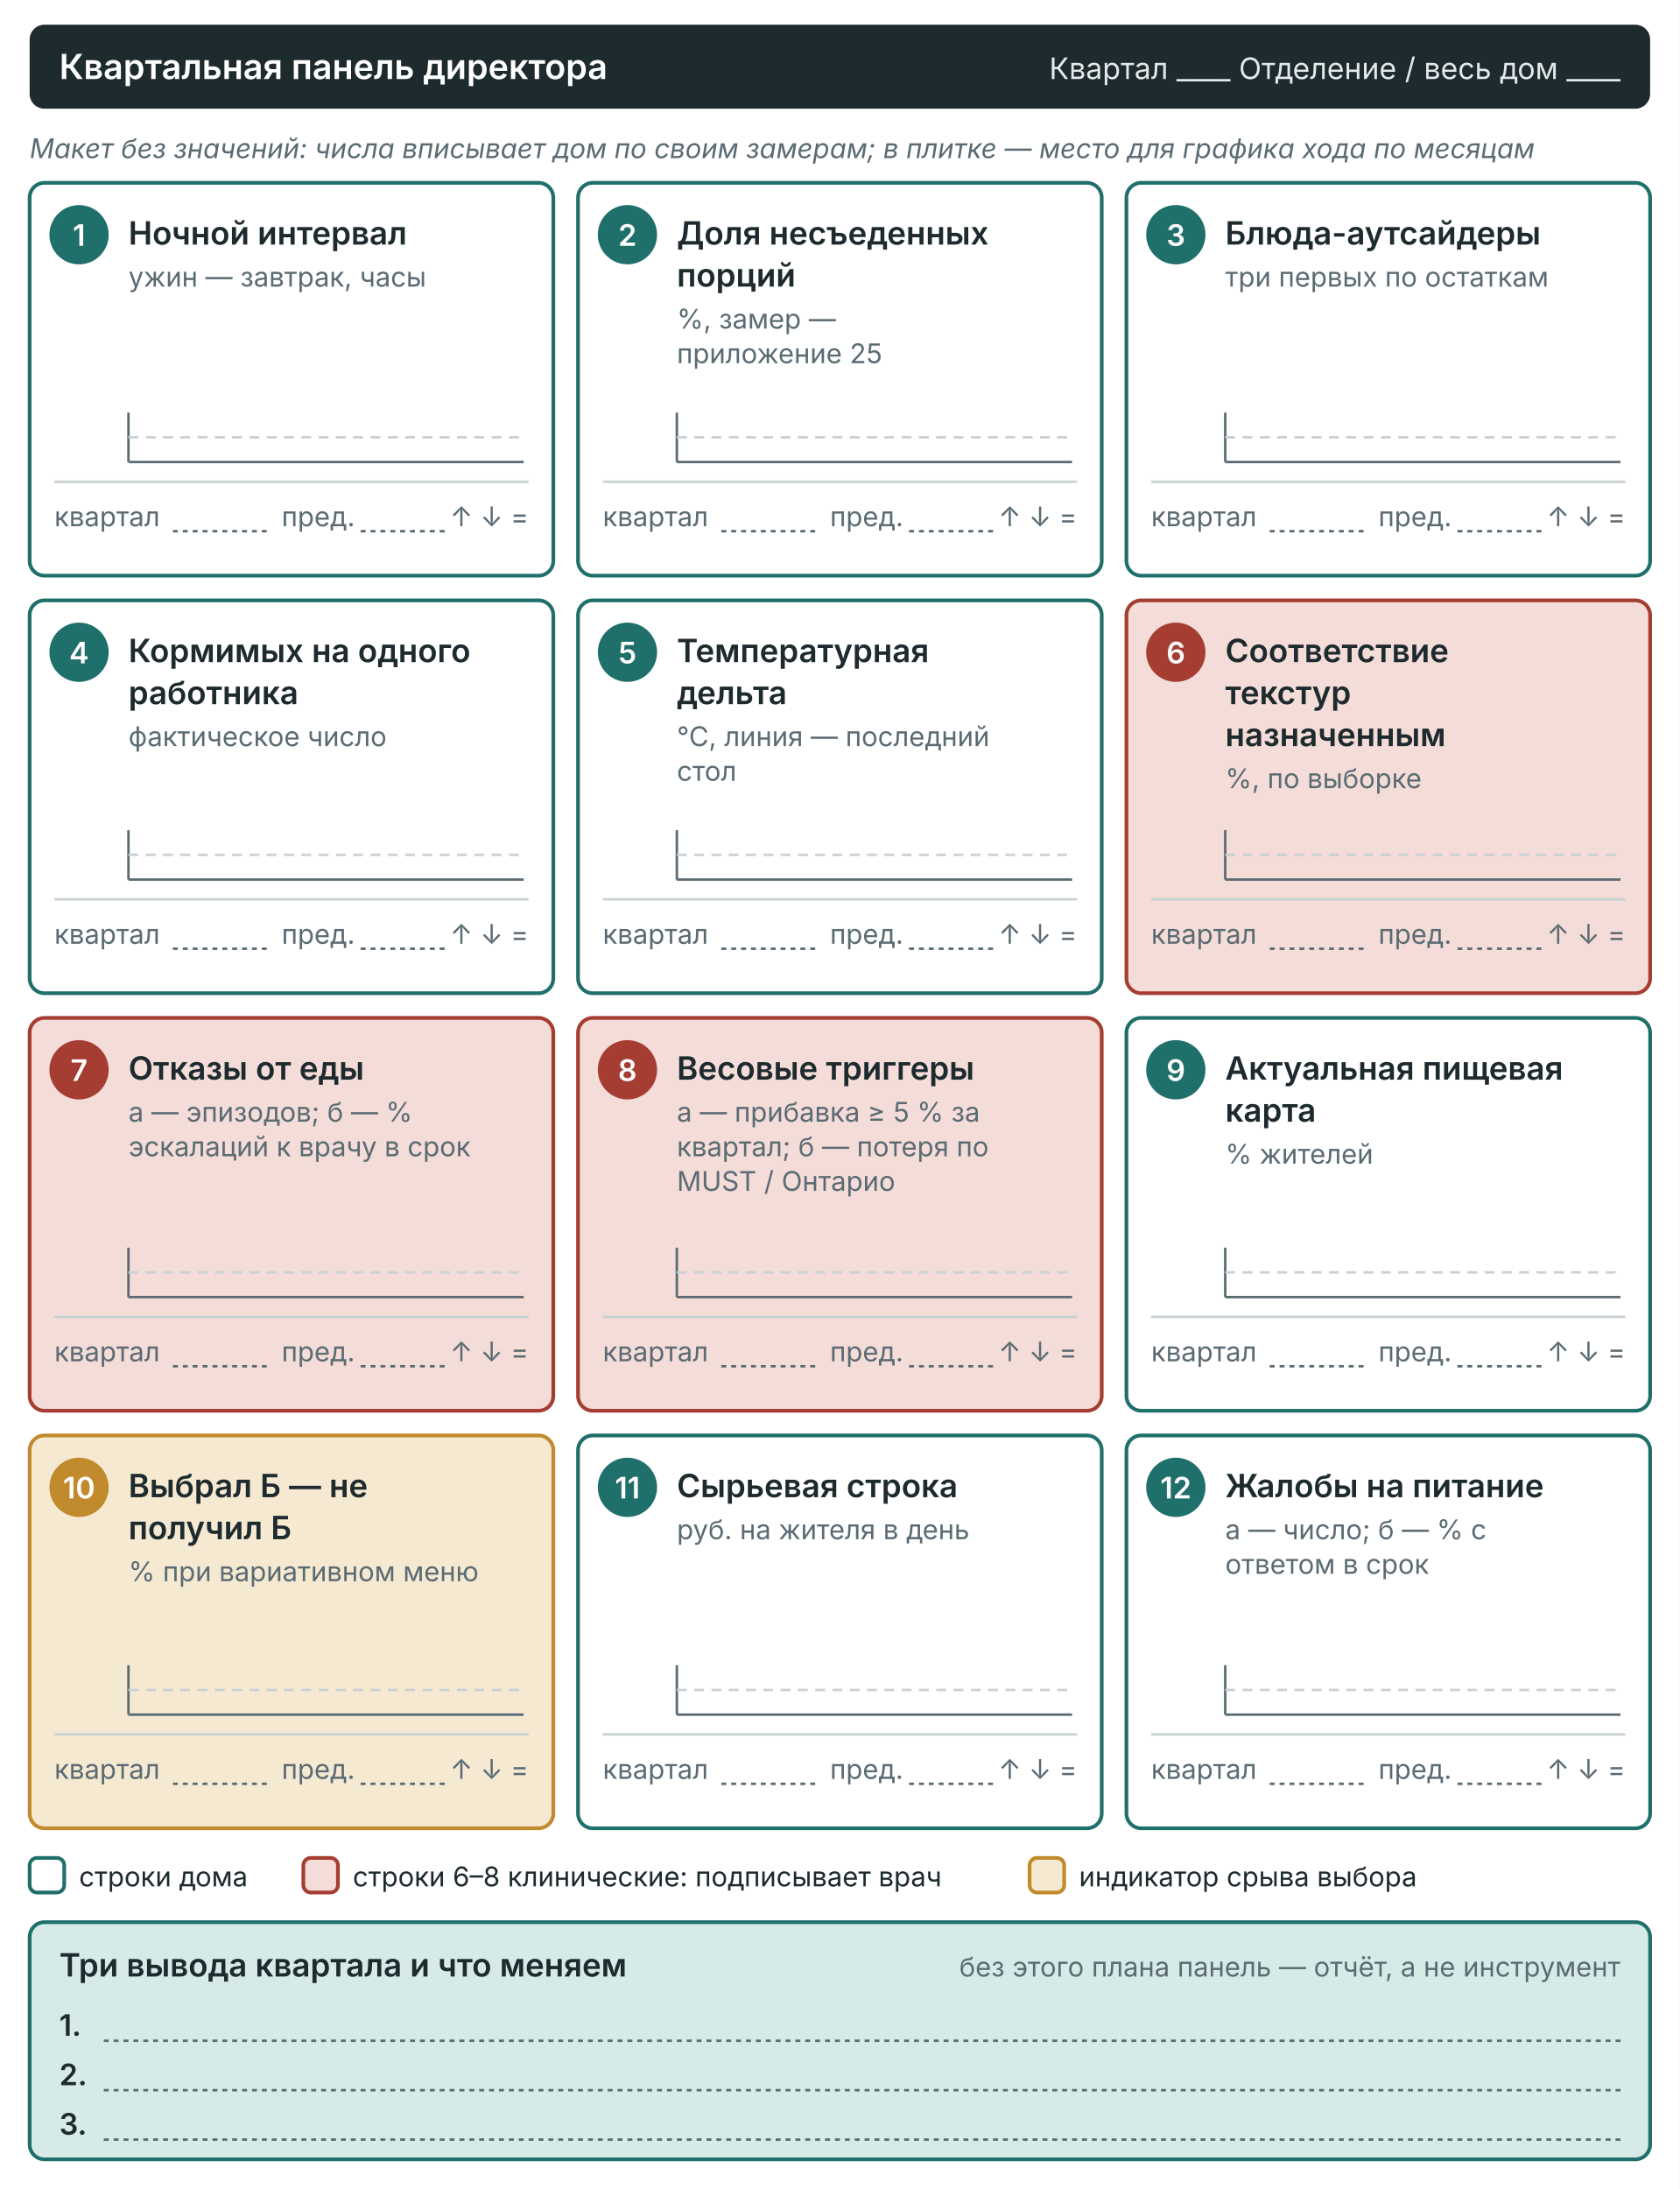
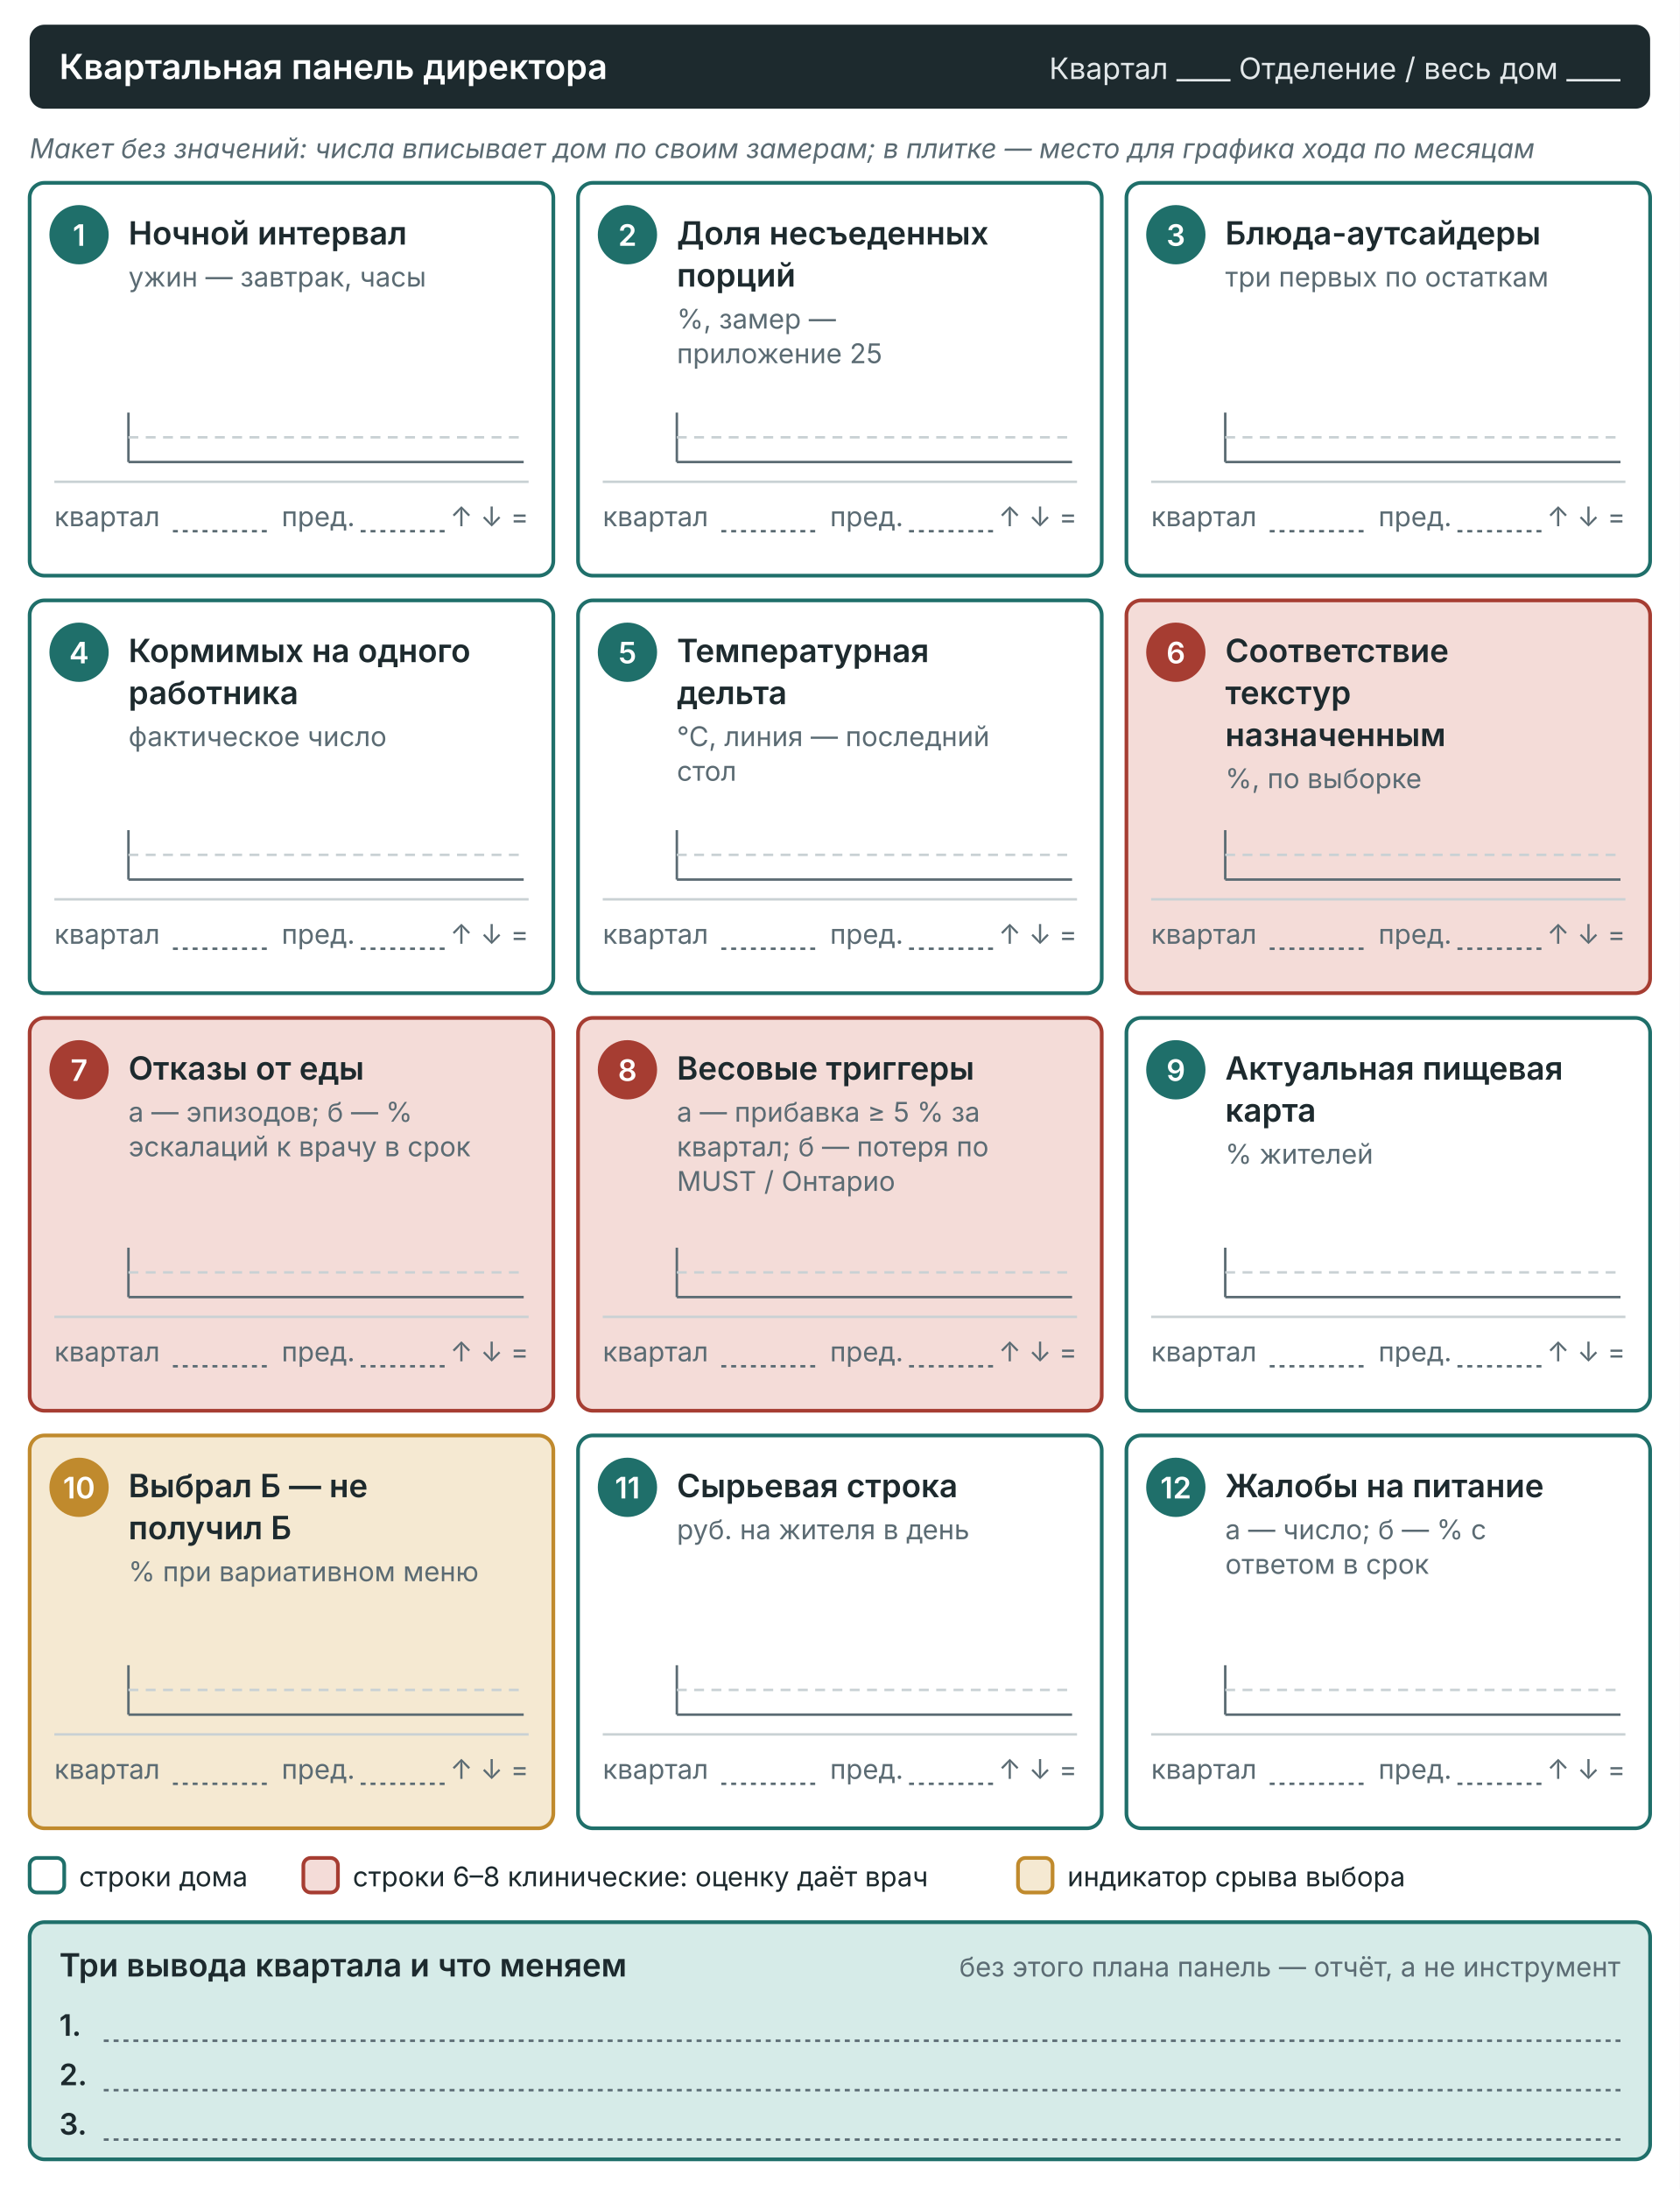
<svg xmlns="http://www.w3.org/2000/svg" viewBox="0 0 680 886" font-family="Inter, 'DejaVu Sans', sans-serif" role="img" aria-label="Макет квартальной панели директора без значений: двенадцать плиток показателей раздела 22.4 с пустыми полями «квартал», «предыдущий» и «тренд», клинические строки 6–8 выделены, внизу — три вывода квартала">
  <defs>
    <marker id="ar" viewBox="0 0 10 10" refX="9" refY="5" markerWidth="7" markerHeight="7" orient="auto-start-reverse">
      <path d="M0,0 L10,5 L0,10 z" fill="#1d2a2e" />
    </marker>
  </defs>
  <rect x="0" y="0" width="680" height="886" fill="#ffffff" />
  <rect x="12.0" y="10.0" width="656.0" height="34.0" rx="6" fill="#1d2a2e" />
  <text x="24.0" y="32.0" font-size="14" font-weight="600" fill="#ffffff">Квартальная панель директора</text>
  <text x="656.0" y="32.0" font-size="12" text-anchor="end" fill="#e3e8ea">Квартал ____   Отделение / весь дом ____</text>
  <text x="12.0" y="64.0" font-size="11" font-style="italic" fill="#5b6b73">Макет без значений: числа вписывает дом по своим замерам; в плитке — место для графика хода по месяцам</text>
  <rect x="12.0" y="74.0" width="212.0" height="159.0" rx="6" fill="#ffffff" stroke="#1f6f6a" stroke-width="1.5" />
  <circle cx="32.0" cy="95.0" r="12" fill="#1f6f6a" />
  <text x="32.0" y="99.5" font-size="12" font-weight="600" text-anchor="middle" fill="#ffffff">1</text>
  <text x="52.0" y="99.0" font-size="13" font-weight="600" fill="#1d2a2e">Ночной интервал</text>
  <text x="52.0" y="116.0" font-size="11" fill="#5b6b73">ужин — завтрак, часы</text>
  <line x1="52.0" y1="187.0" x2="212.0" y2="187.0" stroke="#5b6b73" stroke-width="1" />
  <line x1="52.0" y1="167.0" x2="52.0" y2="187.0" stroke="#5b6b73" stroke-width="1" />
  <line x1="52.0" y1="177.0" x2="212.0" y2="177.0" stroke="#c9d1d4" stroke-width="1" stroke-dasharray="4 3" />
  <line x1="22.0" y1="195.0" x2="214.0" y2="195.0" stroke="#c9d1d4" stroke-width="1" />
  <text x="22.0" y="213.0" font-size="11" fill="#5b6b73">квартал</text>
  <line x1="70.0" y1="215.0" x2="108.0" y2="215.0" stroke="#5b6b73" stroke-width="1" stroke-dasharray="2 2" />
  <text x="114.0" y="213.0" font-size="11" fill="#5b6b73">пред.</text>
  <line x1="146.0" y1="215.0" x2="180.0" y2="215.0" stroke="#5b6b73" stroke-width="1" stroke-dasharray="2 2" />
  <text x="214.0" y="213.0" font-size="11" text-anchor="end" fill="#5b6b73">↑ ↓ =</text>
  <rect x="234.0" y="74.0" width="212.0" height="159.0" rx="6" fill="#ffffff" stroke="#1f6f6a" stroke-width="1.5" />
  <circle cx="254.0" cy="95.0" r="12" fill="#1f6f6a" />
  <text x="254.0" y="99.5" font-size="12" font-weight="600" text-anchor="middle" fill="#ffffff">2</text>
  <text x="274.0" y="99.0" font-size="13" font-weight="600" fill="#1d2a2e">Доля несъеденных</text>
  <text x="274.0" y="116.0" font-size="13" font-weight="600" fill="#1d2a2e">порций</text>
  <text x="274.0" y="133.0" font-size="11" fill="#5b6b73">%, замер —</text>
  <text x="274.0" y="147.0" font-size="11" fill="#5b6b73">приложение 25</text>
  <line x1="274.0" y1="187.0" x2="434.0" y2="187.0" stroke="#5b6b73" stroke-width="1" />
  <line x1="274.0" y1="167.0" x2="274.0" y2="187.0" stroke="#5b6b73" stroke-width="1" />
  <line x1="274.0" y1="177.0" x2="434.0" y2="177.0" stroke="#c9d1d4" stroke-width="1" stroke-dasharray="4 3" />
  <line x1="244.0" y1="195.0" x2="436.0" y2="195.0" stroke="#c9d1d4" stroke-width="1" />
  <text x="244.0" y="213.0" font-size="11" fill="#5b6b73">квартал</text>
  <line x1="292.0" y1="215.0" x2="330.0" y2="215.0" stroke="#5b6b73" stroke-width="1" stroke-dasharray="2 2" />
  <text x="336.0" y="213.0" font-size="11" fill="#5b6b73">пред.</text>
  <line x1="368.0" y1="215.0" x2="402.0" y2="215.0" stroke="#5b6b73" stroke-width="1" stroke-dasharray="2 2" />
  <text x="436.0" y="213.0" font-size="11" text-anchor="end" fill="#5b6b73">↑ ↓ =</text>
  <rect x="456.0" y="74.0" width="212.0" height="159.0" rx="6" fill="#ffffff" stroke="#1f6f6a" stroke-width="1.5" />
  <circle cx="476.0" cy="95.0" r="12" fill="#1f6f6a" />
  <text x="476.0" y="99.5" font-size="12" font-weight="600" text-anchor="middle" fill="#ffffff">3</text>
  <text x="496.0" y="99.0" font-size="13" font-weight="600" fill="#1d2a2e">Блюда-аутсайдеры</text>
  <text x="496.0" y="116.0" font-size="11" fill="#5b6b73">три первых по остаткам</text>
  <line x1="496.0" y1="187.0" x2="656.0" y2="187.0" stroke="#5b6b73" stroke-width="1" />
  <line x1="496.0" y1="167.0" x2="496.0" y2="187.0" stroke="#5b6b73" stroke-width="1" />
  <line x1="496.0" y1="177.0" x2="656.0" y2="177.0" stroke="#c9d1d4" stroke-width="1" stroke-dasharray="4 3" />
  <line x1="466.0" y1="195.0" x2="658.0" y2="195.0" stroke="#c9d1d4" stroke-width="1" />
  <text x="466.0" y="213.0" font-size="11" fill="#5b6b73">квартал</text>
  <line x1="514.0" y1="215.0" x2="552.0" y2="215.0" stroke="#5b6b73" stroke-width="1" stroke-dasharray="2 2" />
  <text x="558.0" y="213.0" font-size="11" fill="#5b6b73">пред.</text>
  <line x1="590.0" y1="215.0" x2="624.0" y2="215.0" stroke="#5b6b73" stroke-width="1" stroke-dasharray="2 2" />
  <text x="658.0" y="213.0" font-size="11" text-anchor="end" fill="#5b6b73">↑ ↓ =</text>
  <rect x="12.0" y="243.0" width="212.0" height="159.0" rx="6" fill="#ffffff" stroke="#1f6f6a" stroke-width="1.5" />
  <circle cx="32.0" cy="264.0" r="12" fill="#1f6f6a" />
  <text x="32.0" y="268.5" font-size="12" font-weight="600" text-anchor="middle" fill="#ffffff">4</text>
  <text x="52.0" y="268.0" font-size="13" font-weight="600" fill="#1d2a2e">Кормимых на одного</text>
  <text x="52.0" y="285.0" font-size="13" font-weight="600" fill="#1d2a2e">работника</text>
  <text x="52.0" y="302.0" font-size="11" fill="#5b6b73">фактическое число</text>
  <line x1="52.0" y1="356.0" x2="212.0" y2="356.0" stroke="#5b6b73" stroke-width="1" />
  <line x1="52.0" y1="336.0" x2="52.0" y2="356.0" stroke="#5b6b73" stroke-width="1" />
  <line x1="52.0" y1="346.0" x2="212.0" y2="346.0" stroke="#c9d1d4" stroke-width="1" stroke-dasharray="4 3" />
  <line x1="22.0" y1="364.0" x2="214.0" y2="364.0" stroke="#c9d1d4" stroke-width="1" />
  <text x="22.0" y="382.0" font-size="11" fill="#5b6b73">квартал</text>
  <line x1="70.0" y1="384.0" x2="108.0" y2="384.0" stroke="#5b6b73" stroke-width="1" stroke-dasharray="2 2" />
  <text x="114.0" y="382.0" font-size="11" fill="#5b6b73">пред.</text>
  <line x1="146.0" y1="384.0" x2="180.0" y2="384.0" stroke="#5b6b73" stroke-width="1" stroke-dasharray="2 2" />
  <text x="214.0" y="382.0" font-size="11" text-anchor="end" fill="#5b6b73">↑ ↓ =</text>
  <rect x="234.0" y="243.0" width="212.0" height="159.0" rx="6" fill="#ffffff" stroke="#1f6f6a" stroke-width="1.5" />
  <circle cx="254.0" cy="264.0" r="12" fill="#1f6f6a" />
  <text x="254.0" y="268.5" font-size="12" font-weight="600" text-anchor="middle" fill="#ffffff">5</text>
  <text x="274.0" y="268.0" font-size="13" font-weight="600" fill="#1d2a2e">Температурная</text>
  <text x="274.0" y="285.0" font-size="13" font-weight="600" fill="#1d2a2e">дельта</text>
  <text x="274.0" y="302.0" font-size="11" fill="#5b6b73">°C, линия — последний</text>
  <text x="274.0" y="316.0" font-size="11" fill="#5b6b73">стол</text>
  <line x1="274.0" y1="356.0" x2="434.0" y2="356.0" stroke="#5b6b73" stroke-width="1" />
  <line x1="274.0" y1="336.0" x2="274.0" y2="356.0" stroke="#5b6b73" stroke-width="1" />
  <line x1="274.0" y1="346.0" x2="434.0" y2="346.0" stroke="#c9d1d4" stroke-width="1" stroke-dasharray="4 3" />
  <line x1="244.0" y1="364.0" x2="436.0" y2="364.0" stroke="#c9d1d4" stroke-width="1" />
  <text x="244.0" y="382.0" font-size="11" fill="#5b6b73">квартал</text>
  <line x1="292.0" y1="384.0" x2="330.0" y2="384.0" stroke="#5b6b73" stroke-width="1" stroke-dasharray="2 2" />
  <text x="336.0" y="382.0" font-size="11" fill="#5b6b73">пред.</text>
  <line x1="368.0" y1="384.0" x2="402.0" y2="384.0" stroke="#5b6b73" stroke-width="1" stroke-dasharray="2 2" />
  <text x="436.0" y="382.0" font-size="11" text-anchor="end" fill="#5b6b73">↑ ↓ =</text>
  <rect x="456.0" y="243.0" width="212.0" height="159.0" rx="6" fill="#f4dcd8" stroke="#a63d32" stroke-width="1.5" />
  <circle cx="476.0" cy="264.0" r="12" fill="#a63d32" />
  <text x="476.0" y="268.5" font-size="12" font-weight="600" text-anchor="middle" fill="#ffffff">6</text>
  <text x="496.0" y="268.0" font-size="13" font-weight="600" fill="#1d2a2e">Соответствие</text>
  <text x="496.0" y="285.0" font-size="13" font-weight="600" fill="#1d2a2e">текстур</text>
  <text x="496.0" y="302.0" font-size="13" font-weight="600" fill="#1d2a2e">назначенным</text>
  <text x="496.0" y="319.0" font-size="11" fill="#5b6b73">%, по выборке</text>
  <line x1="496.0" y1="356.0" x2="656.0" y2="356.0" stroke="#5b6b73" stroke-width="1" />
  <line x1="496.0" y1="336.0" x2="496.0" y2="356.0" stroke="#5b6b73" stroke-width="1" />
  <line x1="496.0" y1="346.0" x2="656.0" y2="346.0" stroke="#c9d1d4" stroke-width="1" stroke-dasharray="4 3" />
  <line x1="466.0" y1="364.0" x2="658.0" y2="364.0" stroke="#c9d1d4" stroke-width="1" />
  <text x="466.0" y="382.0" font-size="11" fill="#5b6b73">квартал</text>
  <line x1="514.0" y1="384.0" x2="552.0" y2="384.0" stroke="#5b6b73" stroke-width="1" stroke-dasharray="2 2" />
  <text x="558.0" y="382.0" font-size="11" fill="#5b6b73">пред.</text>
  <line x1="590.0" y1="384.0" x2="624.0" y2="384.0" stroke="#5b6b73" stroke-width="1" stroke-dasharray="2 2" />
  <text x="658.0" y="382.0" font-size="11" text-anchor="end" fill="#5b6b73">↑ ↓ =</text>
  <rect x="12.0" y="412.0" width="212.0" height="159.0" rx="6" fill="#f4dcd8" stroke="#a63d32" stroke-width="1.5" />
  <circle cx="32.0" cy="433.0" r="12" fill="#a63d32" />
  <text x="32.0" y="437.5" font-size="12" font-weight="600" text-anchor="middle" fill="#ffffff">7</text>
  <text x="52.0" y="437.0" font-size="13" font-weight="600" fill="#1d2a2e">Отказы от еды</text>
  <text x="52.0" y="454.0" font-size="11" fill="#5b6b73">а — эпизодов; б — %</text>
  <text x="52.0" y="468.0" font-size="11" fill="#5b6b73">эскалаций к врачу в срок</text>
  <line x1="52.0" y1="525.0" x2="212.0" y2="525.0" stroke="#5b6b73" stroke-width="1" />
  <line x1="52.0" y1="505.0" x2="52.0" y2="525.0" stroke="#5b6b73" stroke-width="1" />
  <line x1="52.0" y1="515.0" x2="212.0" y2="515.0" stroke="#c9d1d4" stroke-width="1" stroke-dasharray="4 3" />
  <line x1="22.0" y1="533.0" x2="214.0" y2="533.0" stroke="#c9d1d4" stroke-width="1" />
  <text x="22.0" y="551.0" font-size="11" fill="#5b6b73">квартал</text>
  <line x1="70.0" y1="553.0" x2="108.0" y2="553.0" stroke="#5b6b73" stroke-width="1" stroke-dasharray="2 2" />
  <text x="114.0" y="551.0" font-size="11" fill="#5b6b73">пред.</text>
  <line x1="146.0" y1="553.0" x2="180.0" y2="553.0" stroke="#5b6b73" stroke-width="1" stroke-dasharray="2 2" />
  <text x="214.0" y="551.0" font-size="11" text-anchor="end" fill="#5b6b73">↑ ↓ =</text>
  <rect x="234.0" y="412.0" width="212.0" height="159.0" rx="6" fill="#f4dcd8" stroke="#a63d32" stroke-width="1.5" />
  <circle cx="254.0" cy="433.0" r="12" fill="#a63d32" />
  <text x="254.0" y="437.5" font-size="12" font-weight="600" text-anchor="middle" fill="#ffffff">8</text>
  <text x="274.0" y="437.0" font-size="13" font-weight="600" fill="#1d2a2e">Весовые триггеры</text>
  <text x="274.0" y="454.0" font-size="11" fill="#5b6b73">а — прибавка ≥ 5 % за</text>
  <text x="274.0" y="468.0" font-size="11" fill="#5b6b73">квартал; б — потеря по</text>
  <text x="274.0" y="482.0" font-size="11" fill="#5b6b73">MUST / Онтарио</text>
  <line x1="274.0" y1="525.0" x2="434.0" y2="525.0" stroke="#5b6b73" stroke-width="1" />
  <line x1="274.0" y1="505.0" x2="274.0" y2="525.0" stroke="#5b6b73" stroke-width="1" />
  <line x1="274.0" y1="515.0" x2="434.0" y2="515.0" stroke="#c9d1d4" stroke-width="1" stroke-dasharray="4 3" />
  <line x1="244.0" y1="533.0" x2="436.0" y2="533.0" stroke="#c9d1d4" stroke-width="1" />
  <text x="244.0" y="551.0" font-size="11" fill="#5b6b73">квартал</text>
  <line x1="292.0" y1="553.0" x2="330.0" y2="553.0" stroke="#5b6b73" stroke-width="1" stroke-dasharray="2 2" />
  <text x="336.0" y="551.0" font-size="11" fill="#5b6b73">пред.</text>
  <line x1="368.0" y1="553.0" x2="402.0" y2="553.0" stroke="#5b6b73" stroke-width="1" stroke-dasharray="2 2" />
  <text x="436.0" y="551.0" font-size="11" text-anchor="end" fill="#5b6b73">↑ ↓ =</text>
  <rect x="456.0" y="412.0" width="212.0" height="159.0" rx="6" fill="#ffffff" stroke="#1f6f6a" stroke-width="1.5" />
  <circle cx="476.0" cy="433.0" r="12" fill="#1f6f6a" />
  <text x="476.0" y="437.5" font-size="12" font-weight="600" text-anchor="middle" fill="#ffffff">9</text>
  <text x="496.0" y="437.0" font-size="13" font-weight="600" fill="#1d2a2e">Актуальная пищевая</text>
  <text x="496.0" y="454.0" font-size="13" font-weight="600" fill="#1d2a2e">карта</text>
  <text x="496.0" y="471.0" font-size="11" fill="#5b6b73">% жителей</text>
  <line x1="496.0" y1="525.0" x2="656.0" y2="525.0" stroke="#5b6b73" stroke-width="1" />
  <line x1="496.0" y1="505.0" x2="496.0" y2="525.0" stroke="#5b6b73" stroke-width="1" />
  <line x1="496.0" y1="515.0" x2="656.0" y2="515.0" stroke="#c9d1d4" stroke-width="1" stroke-dasharray="4 3" />
  <line x1="466.0" y1="533.0" x2="658.0" y2="533.0" stroke="#c9d1d4" stroke-width="1" />
  <text x="466.0" y="551.0" font-size="11" fill="#5b6b73">квартал</text>
  <line x1="514.0" y1="553.0" x2="552.0" y2="553.0" stroke="#5b6b73" stroke-width="1" stroke-dasharray="2 2" />
  <text x="558.0" y="551.0" font-size="11" fill="#5b6b73">пред.</text>
  <line x1="590.0" y1="553.0" x2="624.0" y2="553.0" stroke="#5b6b73" stroke-width="1" stroke-dasharray="2 2" />
  <text x="658.0" y="551.0" font-size="11" text-anchor="end" fill="#5b6b73">↑ ↓ =</text>
  <rect x="12.0" y="581.0" width="212.0" height="159.0" rx="6" fill="#f5e9d2" stroke="#c08a2d" stroke-width="1.5" />
  <circle cx="32.0" cy="602.0" r="12" fill="#c08a2d" />
  <text x="32.0" y="606.5" font-size="12" font-weight="600" text-anchor="middle" fill="#ffffff">10</text>
  <text x="52.0" y="606.0" font-size="13" font-weight="600" fill="#1d2a2e">Выбрал Б — не</text>
  <text x="52.0" y="623.0" font-size="13" font-weight="600" fill="#1d2a2e">получил Б</text>
  <text x="52.0" y="640.0" font-size="11" fill="#5b6b73">% при вариативном меню</text>
  <line x1="52.0" y1="694.0" x2="212.0" y2="694.0" stroke="#5b6b73" stroke-width="1" />
  <line x1="52.0" y1="674.0" x2="52.0" y2="694.0" stroke="#5b6b73" stroke-width="1" />
  <line x1="52.0" y1="684.0" x2="212.0" y2="684.0" stroke="#c9d1d4" stroke-width="1" stroke-dasharray="4 3" />
  <line x1="22.0" y1="702.0" x2="214.0" y2="702.0" stroke="#c9d1d4" stroke-width="1" />
  <text x="22.0" y="720.0" font-size="11" fill="#5b6b73">квартал</text>
  <line x1="70.0" y1="722.0" x2="108.0" y2="722.0" stroke="#5b6b73" stroke-width="1" stroke-dasharray="2 2" />
  <text x="114.0" y="720.0" font-size="11" fill="#5b6b73">пред.</text>
  <line x1="146.0" y1="722.0" x2="180.0" y2="722.0" stroke="#5b6b73" stroke-width="1" stroke-dasharray="2 2" />
  <text x="214.0" y="720.0" font-size="11" text-anchor="end" fill="#5b6b73">↑ ↓ =</text>
  <rect x="234.0" y="581.0" width="212.0" height="159.0" rx="6" fill="#ffffff" stroke="#1f6f6a" stroke-width="1.5" />
  <circle cx="254.0" cy="602.0" r="12" fill="#1f6f6a" />
  <text x="254.0" y="606.5" font-size="12" font-weight="600" text-anchor="middle" fill="#ffffff">11</text>
  <text x="274.0" y="606.0" font-size="13" font-weight="600" fill="#1d2a2e">Сырьевая строка</text>
  <text x="274.0" y="623.0" font-size="11" fill="#5b6b73">руб. на жителя в день</text>
  <line x1="274.0" y1="694.0" x2="434.0" y2="694.0" stroke="#5b6b73" stroke-width="1" />
  <line x1="274.0" y1="674.0" x2="274.0" y2="694.0" stroke="#5b6b73" stroke-width="1" />
  <line x1="274.0" y1="684.0" x2="434.0" y2="684.0" stroke="#c9d1d4" stroke-width="1" stroke-dasharray="4 3" />
  <line x1="244.0" y1="702.0" x2="436.0" y2="702.0" stroke="#c9d1d4" stroke-width="1" />
  <text x="244.0" y="720.0" font-size="11" fill="#5b6b73">квартал</text>
  <line x1="292.0" y1="722.0" x2="330.0" y2="722.0" stroke="#5b6b73" stroke-width="1" stroke-dasharray="2 2" />
  <text x="336.0" y="720.0" font-size="11" fill="#5b6b73">пред.</text>
  <line x1="368.0" y1="722.0" x2="402.0" y2="722.0" stroke="#5b6b73" stroke-width="1" stroke-dasharray="2 2" />
  <text x="436.0" y="720.0" font-size="11" text-anchor="end" fill="#5b6b73">↑ ↓ =</text>
  <rect x="456.0" y="581.0" width="212.0" height="159.0" rx="6" fill="#ffffff" stroke="#1f6f6a" stroke-width="1.5" />
  <circle cx="476.0" cy="602.0" r="12" fill="#1f6f6a" />
  <text x="476.0" y="606.5" font-size="12" font-weight="600" text-anchor="middle" fill="#ffffff">12</text>
  <text x="496.0" y="606.0" font-size="13" font-weight="600" fill="#1d2a2e">Жалобы на питание</text>
  <text x="496.0" y="623.0" font-size="11" fill="#5b6b73">а — число; б — % с</text>
  <text x="496.0" y="637.0" font-size="11" fill="#5b6b73">ответом в срок</text>
  <line x1="496.0" y1="694.0" x2="656.0" y2="694.0" stroke="#5b6b73" stroke-width="1" />
  <line x1="496.0" y1="674.0" x2="496.0" y2="694.0" stroke="#5b6b73" stroke-width="1" />
  <line x1="496.0" y1="684.0" x2="656.0" y2="684.0" stroke="#c9d1d4" stroke-width="1" stroke-dasharray="4 3" />
  <line x1="466.0" y1="702.0" x2="658.0" y2="702.0" stroke="#c9d1d4" stroke-width="1" />
  <text x="466.0" y="720.0" font-size="11" fill="#5b6b73">квартал</text>
  <line x1="514.0" y1="722.0" x2="552.0" y2="722.0" stroke="#5b6b73" stroke-width="1" stroke-dasharray="2 2" />
  <text x="558.0" y="720.0" font-size="11" fill="#5b6b73">пред.</text>
  <line x1="590.0" y1="722.0" x2="624.0" y2="722.0" stroke="#5b6b73" stroke-width="1" stroke-dasharray="2 2" />
  <text x="658.0" y="720.0" font-size="11" text-anchor="end" fill="#5b6b73">↑ ↓ =</text>
  <rect x="12.0" y="752.0" width="14.0" height="14.0" rx="3" fill="#ffffff" stroke="#1f6f6a" stroke-width="1.5" />
  <text x="32.0" y="763.5" font-size="11" fill="#1d2a2e">строки дома</text>
  <rect x="122.8" y="752.0" width="14.0" height="14.0" rx="3" fill="#f4dcd8" stroke="#a63d32" stroke-width="1.5" />
-   <text x="142.8" y="763.5" font-size="11" fill="#1d2a2e">строки 6–8 клинические: подписывает врач</text>
-   <rect x="416.8" y="752.0" width="14.0" height="14.0" rx="3" fill="#f5e9d2" stroke="#c08a2d" stroke-width="1.5" />
-   <text x="436.8" y="763.5" font-size="11" fill="#1d2a2e">индикатор срыва выбора</text>
+   <text x="142.8" y="763.5" font-size="11" fill="#1d2a2e">строки 6–8 клинические: оценку даёт врач</text>
+   <rect x="412.1" y="752.0" width="14.0" height="14.0" rx="3" fill="#f5e9d2" stroke="#c08a2d" stroke-width="1.5" />
+   <text x="432.1" y="763.5" font-size="11" fill="#1d2a2e">индикатор срыва выбора</text>
  <rect x="12.0" y="778.0" width="656.0" height="96.0" rx="6" fill="#d6ebe8" stroke="#1f6f6a" stroke-width="1.5" />
  <text x="24.0" y="800.0" font-size="13" font-weight="600" fill="#1d2a2e">Три вывода квартала и что меняем</text>
  <text x="656.0" y="800.0" font-size="11" text-anchor="end" fill="#5b6b73">без этого плана панель — отчёт, а не инструмент</text>
  <text x="24.0" y="824.0" font-size="12" font-weight="600" fill="#1d2a2e">1.</text>
  <line x1="42.0" y1="826.0" x2="656.0" y2="826.0" stroke="#5b6b73" stroke-width="1" stroke-dasharray="2 2" />
  <text x="24.0" y="844.0" font-size="12" font-weight="600" fill="#1d2a2e">2.</text>
  <line x1="42.0" y1="846.0" x2="656.0" y2="846.0" stroke="#5b6b73" stroke-width="1" stroke-dasharray="2 2" />
  <text x="24.0" y="864.0" font-size="12" font-weight="600" fill="#1d2a2e">3.</text>
  <line x1="42.0" y1="866.0" x2="656.0" y2="866.0" stroke="#5b6b73" stroke-width="1" stroke-dasharray="2 2" />
</svg>
